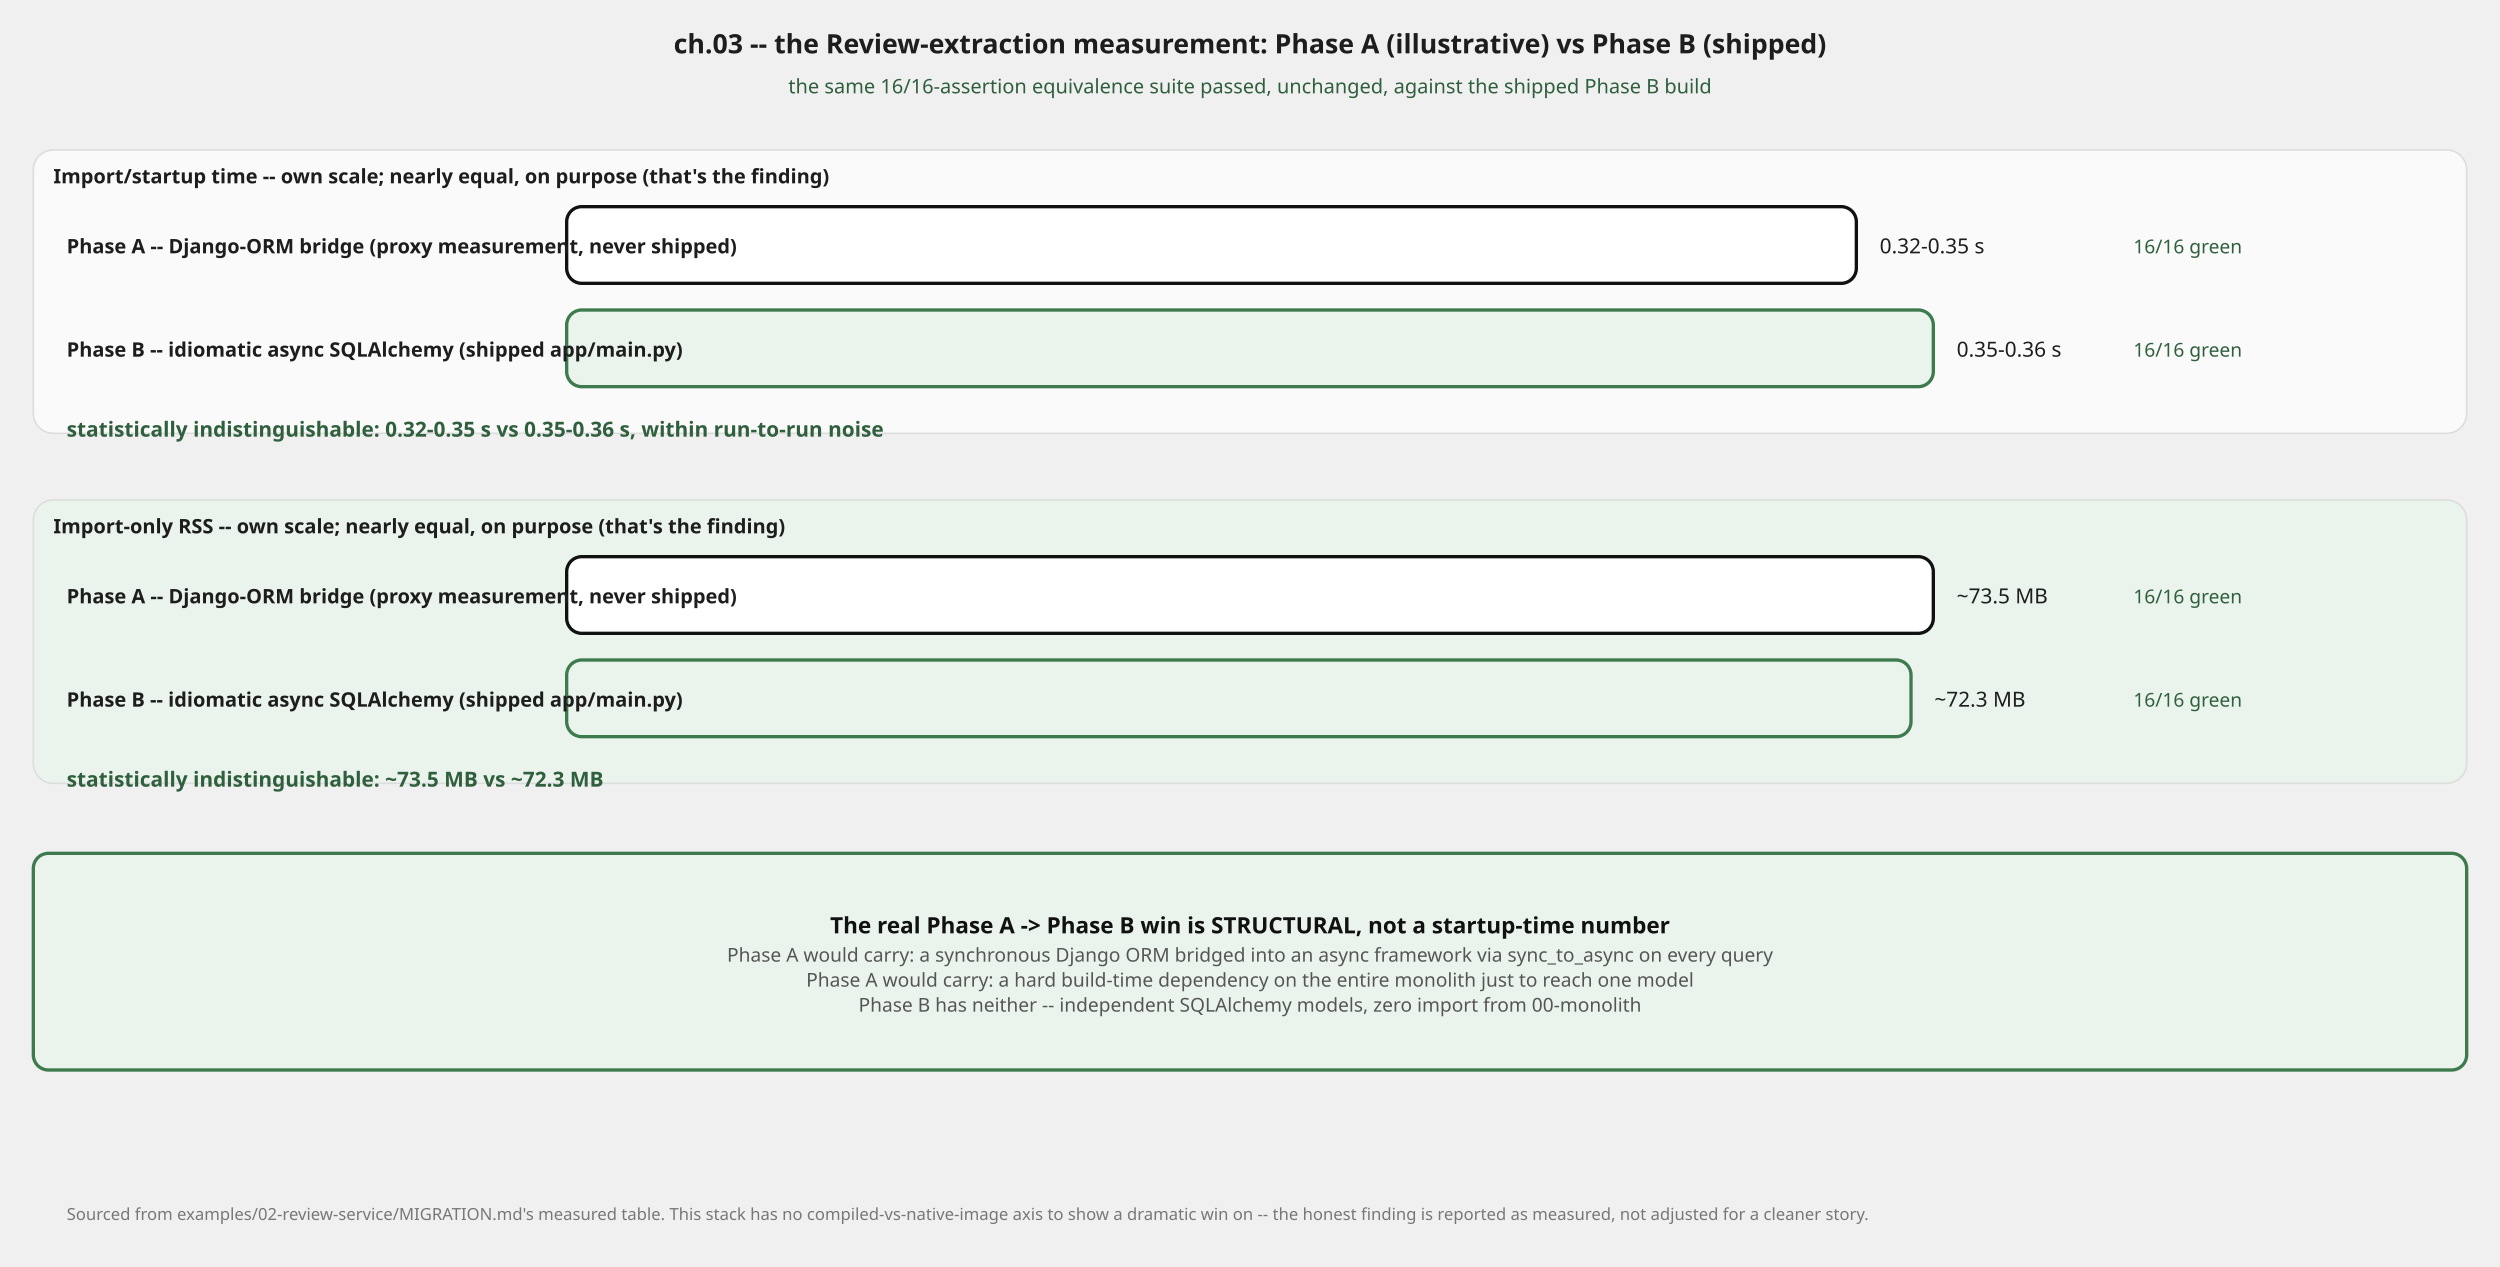
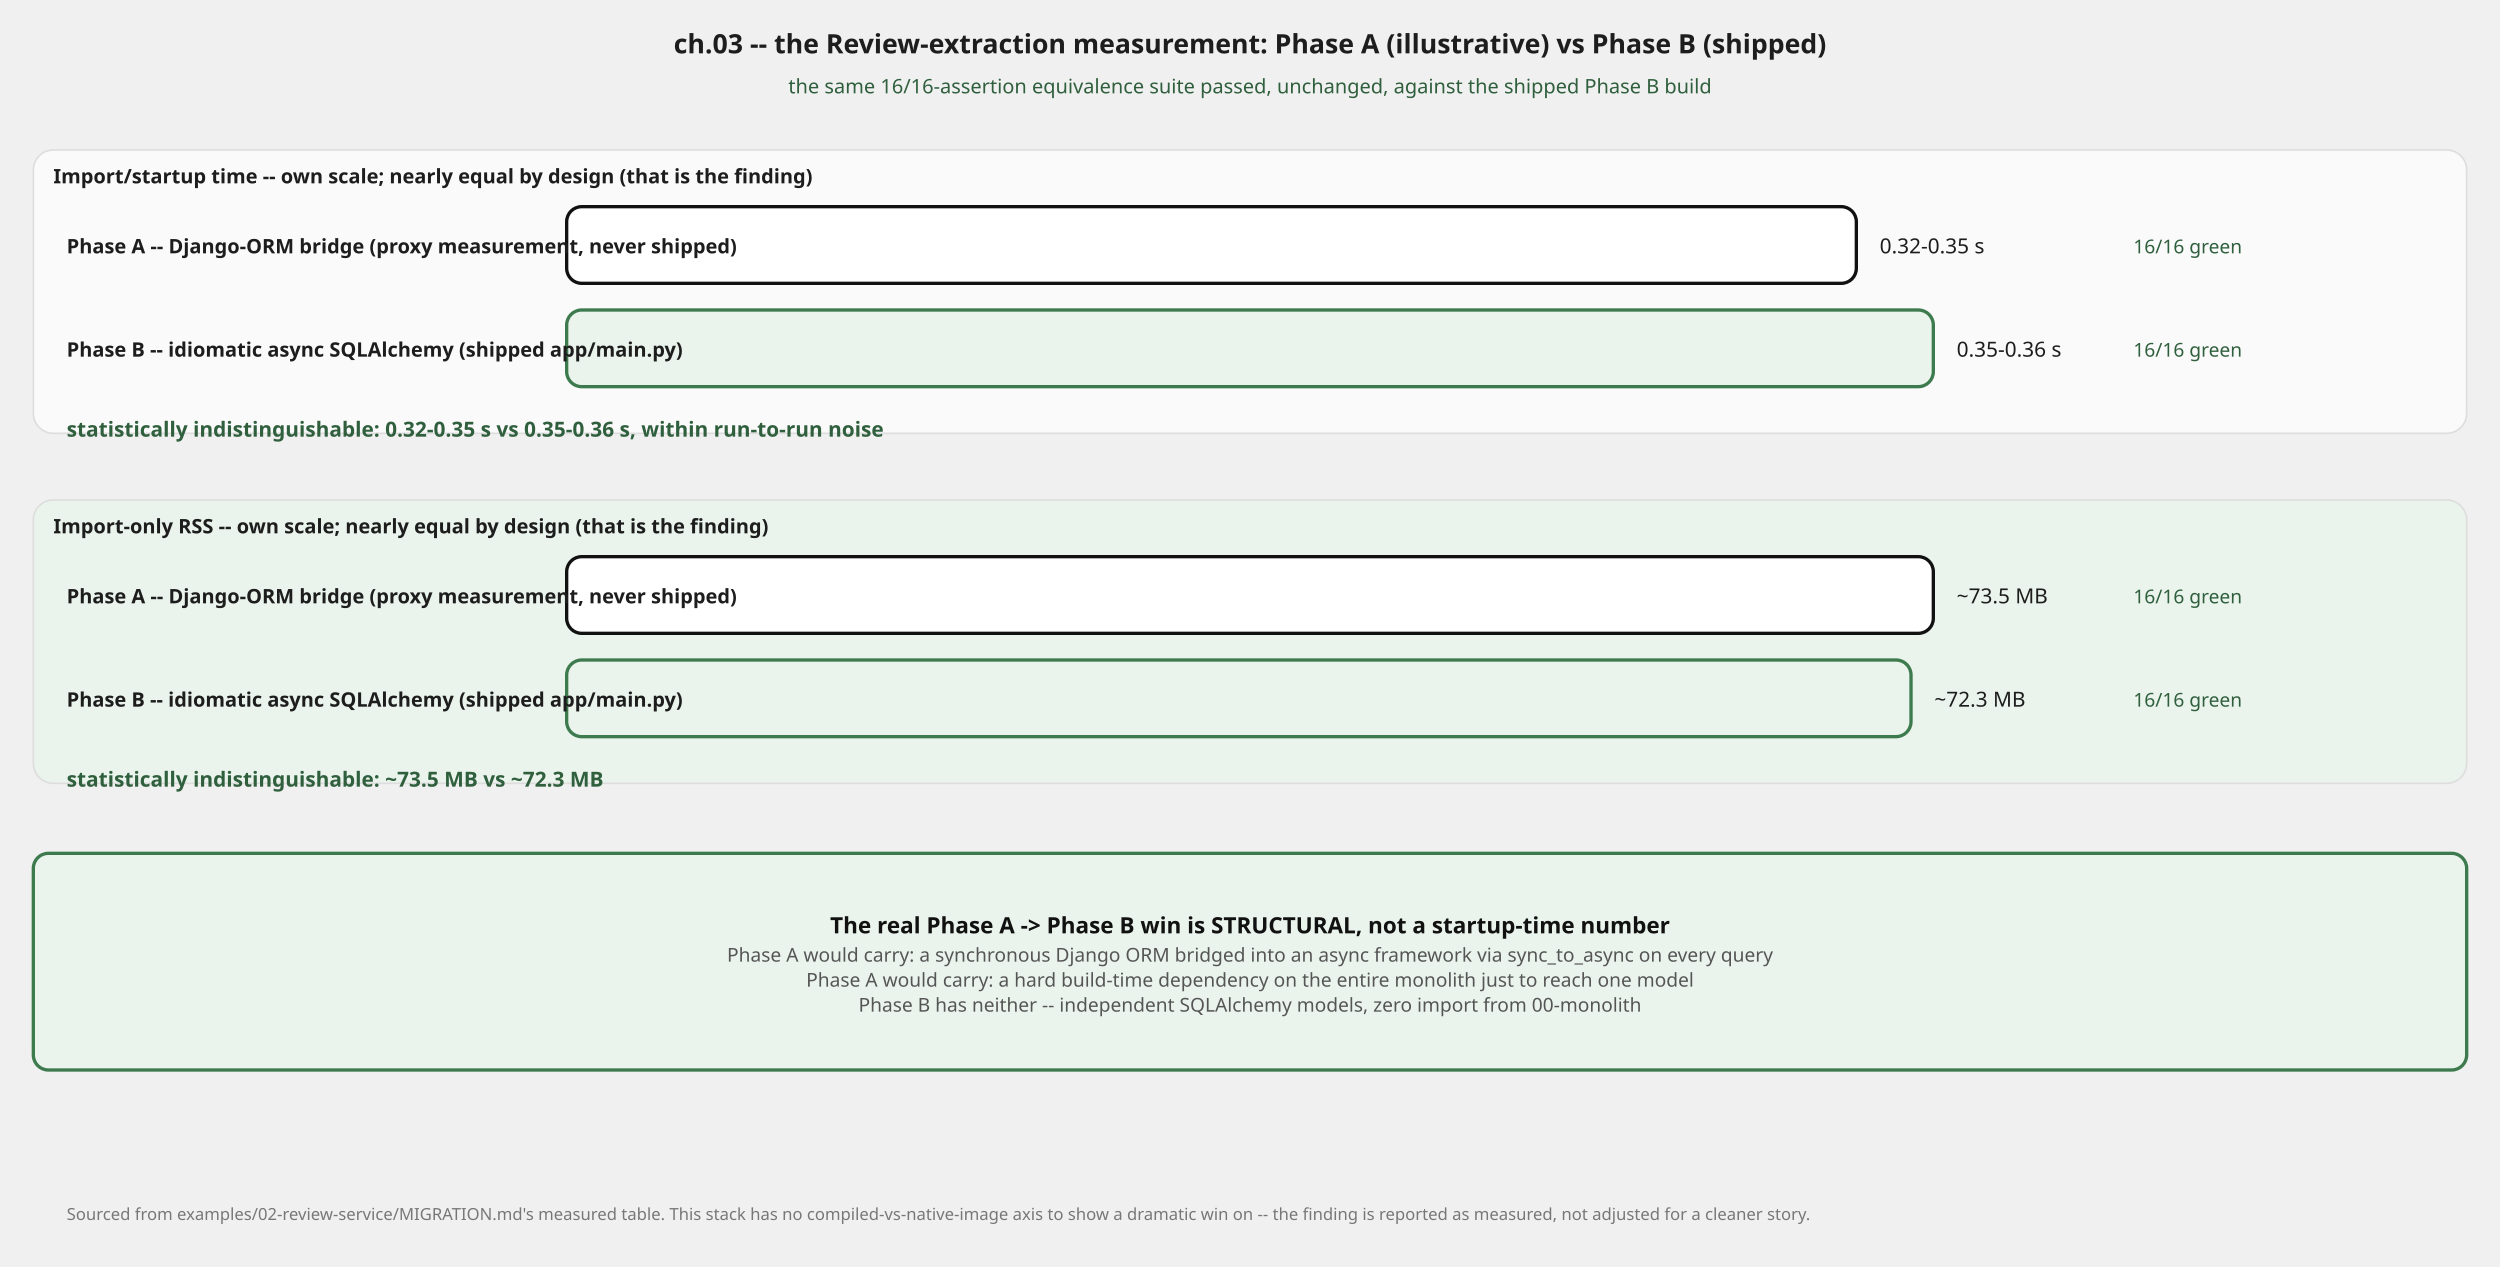
<svg xmlns="http://www.w3.org/2000/svg" viewBox="0 0 1500 760" font-family="'Red Hat Text', system-ui, sans-serif" role="img">
  <defs>
    <marker id="a" viewBox="0 0 10 10" refX="8.5" refY="5" markerWidth="9" markerHeight="9" orient="auto-start-reverse">
      <path d="M0,0 L10,5 L0,10 z" fill="#555" />
    </marker>
    <marker id="am" viewBox="0 0 10 10" refX="8.5" refY="5" markerWidth="9" markerHeight="9" orient="auto-start-reverse">
      <path d="M0,0 L10,5 L0,10 z" fill="#2f5f3d" />
    </marker>
  </defs>
  <rect x="20" y="90" width="1460" height="170" rx="12" fill="#fafafa" stroke="#ddd" />
-   <text x="32" y="110" font-size="12" font-weight="700" fill="#1d1d1d">Import/startup time -- own scale; nearly equal, on purpose (that's the finding)</text>
+   <text x="32" y="110" font-size="12" font-weight="700" fill="#1d1d1d">Import/startup time -- own scale; nearly equal by design (that is the finding)</text>
  <rect x="20" y="300" width="1460" height="170" rx="12" fill="#eaf4ec" stroke="#ddd" />
-   <text x="32" y="320" font-size="12" font-weight="700" fill="#1d1d1d">Import-only RSS -- own scale; nearly equal, on purpose (that's the finding)</text>
+   <text x="32" y="320" font-size="12" font-weight="700" fill="#1d1d1d">Import-only RSS -- own scale; nearly equal by design (that is the finding)</text>
  <rect x="340" y="124" width="773.803" height="46" rx="9" fill="#ffffff" stroke="#111111" stroke-width="2" />
  <text x="726.901" y="152.5" font-size="13.5" font-weight="700" fill="#111111" text-anchor="middle" />
  <rect x="340" y="186" width="820.0" height="46" rx="9" fill="#eaf4ec" stroke="#3d7a4e" stroke-width="2" />
  <text x="750.0" y="214.5" font-size="13.5" font-weight="700" fill="#111111" text-anchor="middle" />
  <rect x="340" y="334" width="820.0" height="46" rx="9" fill="#ffffff" stroke="#111111" stroke-width="2" />
  <text x="750.0" y="362.5" font-size="13.5" font-weight="700" fill="#111111" text-anchor="middle" />
  <rect x="340" y="396" width="806.612" height="46" rx="9" fill="#eaf4ec" stroke="#3d7a4e" stroke-width="2" />
  <text x="743.306" y="424.5" font-size="13.5" font-weight="700" fill="#111111" text-anchor="middle" />
  <rect x="20" y="512" width="1460" height="130" rx="9" fill="#eaf4ec" stroke="#3d7a4e" stroke-width="2" />
  <text x="750.0" y="560.0" font-size="13.5" font-weight="700" fill="#111111" text-anchor="middle">The real Phase A -&gt; Phase B win is STRUCTURAL, not a startup-time number</text>
  <text x="750.0" y="577.0" font-size="11.5" fill="#555555" text-anchor="middle">Phase A would carry: a synchronous Django ORM bridged into an async framework via sync_to_async on every query</text>
  <text x="750.0" y="592.0" font-size="11.5" fill="#555555" text-anchor="middle">Phase A would carry: a hard build-time dependency on the entire monolith just to reach one model</text>
  <text x="750.0" y="607.0" font-size="11.5" fill="#555555" text-anchor="middle">Phase B has neither -- independent SQLAlchemy models, zero import from 00-monolith</text>
  <text x="750.0" y="32" font-size="16" fill="#1d1d1d" text-anchor="middle" font-weight="700">ch.03 -- the Review-extraction measurement: Phase A (illustrative) vs Phase B (shipped)</text>
  <text x="750.0" y="56" font-size="12" fill="#2f5f3d" text-anchor="middle">the same 16/16-assertion equivalence suite passed, unchanged, against the shipped Phase B build</text>
  <text x="40" y="152.0" font-size="12" fill="#1d1d1d" text-anchor="start" font-weight="700">Phase A -- Django-ORM bridge (proxy measurement, never shipped)</text>
  <text x="1127.803" y="152.0" font-size="12.5" fill="#1d1d1d" text-anchor="start">0.32-0.35 s</text>
  <text x="1280" y="152.0" font-size="11.5" fill="#2f5f3d" text-anchor="start">16/16 green</text>
  <text x="40" y="214.0" font-size="12" fill="#1d1d1d" text-anchor="start" font-weight="700">Phase B -- idiomatic async SQLAlchemy (shipped app/main.py)</text>
  <text x="1174.0" y="214.0" font-size="12.5" fill="#1d1d1d" text-anchor="start">0.35-0.36 s</text>
  <text x="1280" y="214.0" font-size="11.5" fill="#2f5f3d" text-anchor="start">16/16 green</text>
  <text x="40" y="262" font-size="12.5" fill="#2f5f3d" text-anchor="start" font-weight="700">statistically indistinguishable: 0.32-0.35 s vs 0.35-0.36 s, within run-to-run noise</text>
  <text x="40" y="362.0" font-size="12" fill="#1d1d1d" text-anchor="start" font-weight="700">Phase A -- Django-ORM bridge (proxy measurement, never shipped)</text>
  <text x="1174.0" y="362.0" font-size="12.5" fill="#1d1d1d" text-anchor="start">~73.5 MB</text>
  <text x="1280" y="362.0" font-size="11.5" fill="#2f5f3d" text-anchor="start">16/16 green</text>
  <text x="40" y="424.0" font-size="12" fill="#1d1d1d" text-anchor="start" font-weight="700">Phase B -- idiomatic async SQLAlchemy (shipped app/main.py)</text>
  <text x="1160.612" y="424.0" font-size="12.5" fill="#1d1d1d" text-anchor="start">~72.3 MB</text>
  <text x="1280" y="424.0" font-size="11.5" fill="#2f5f3d" text-anchor="start">16/16 green</text>
  <text x="40" y="472" font-size="12.5" fill="#2f5f3d" text-anchor="start" font-weight="700">statistically indistinguishable: ~73.5 MB vs ~72.3 MB</text>
-   <text x="40" y="732" font-size="10" fill="#777777" text-anchor="start">Sourced from examples/02-review-service/MIGRATION.md's measured table. This stack has no compiled-vs-native-image axis to show a dramatic win on -- the honest finding is reported as measured, not adjusted for a cleaner story.</text>
+   <text x="40" y="732" font-size="10" fill="#777777" text-anchor="start">Sourced from examples/02-review-service/MIGRATION.md's measured table. This stack has no compiled-vs-native-image axis to show a dramatic win on -- the finding is reported as measured, not adjusted for a cleaner story.</text>
</svg>
